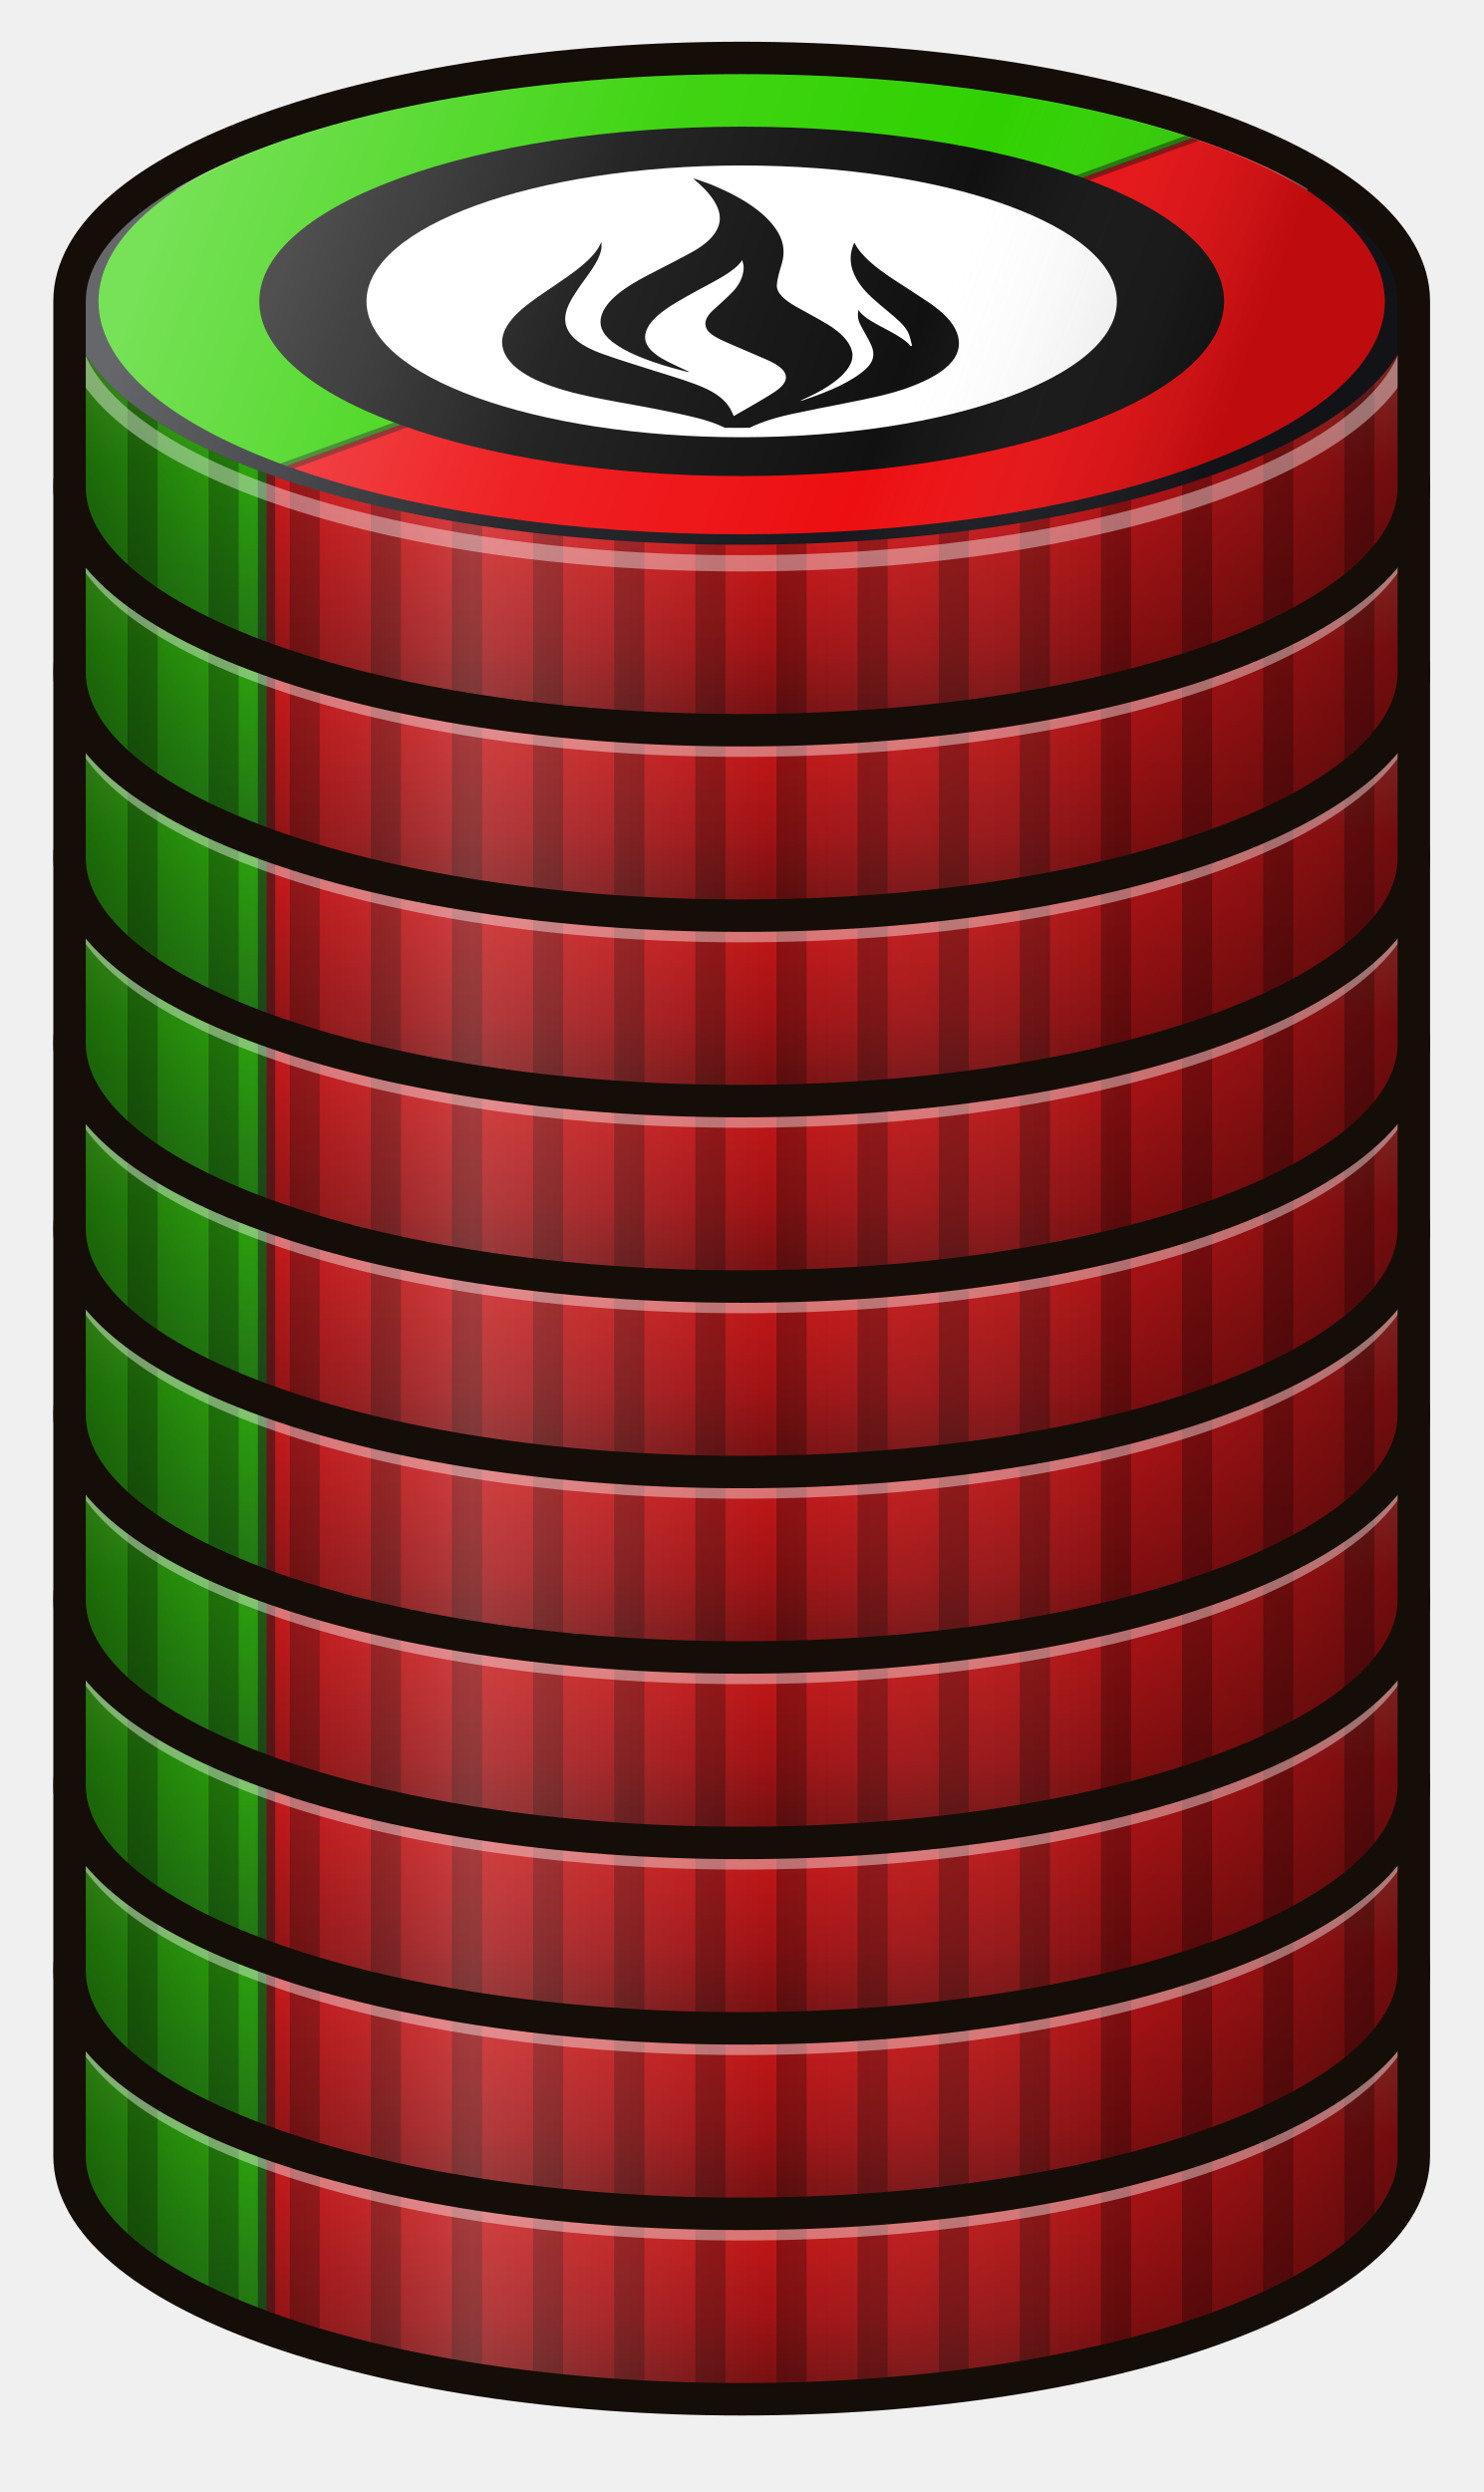
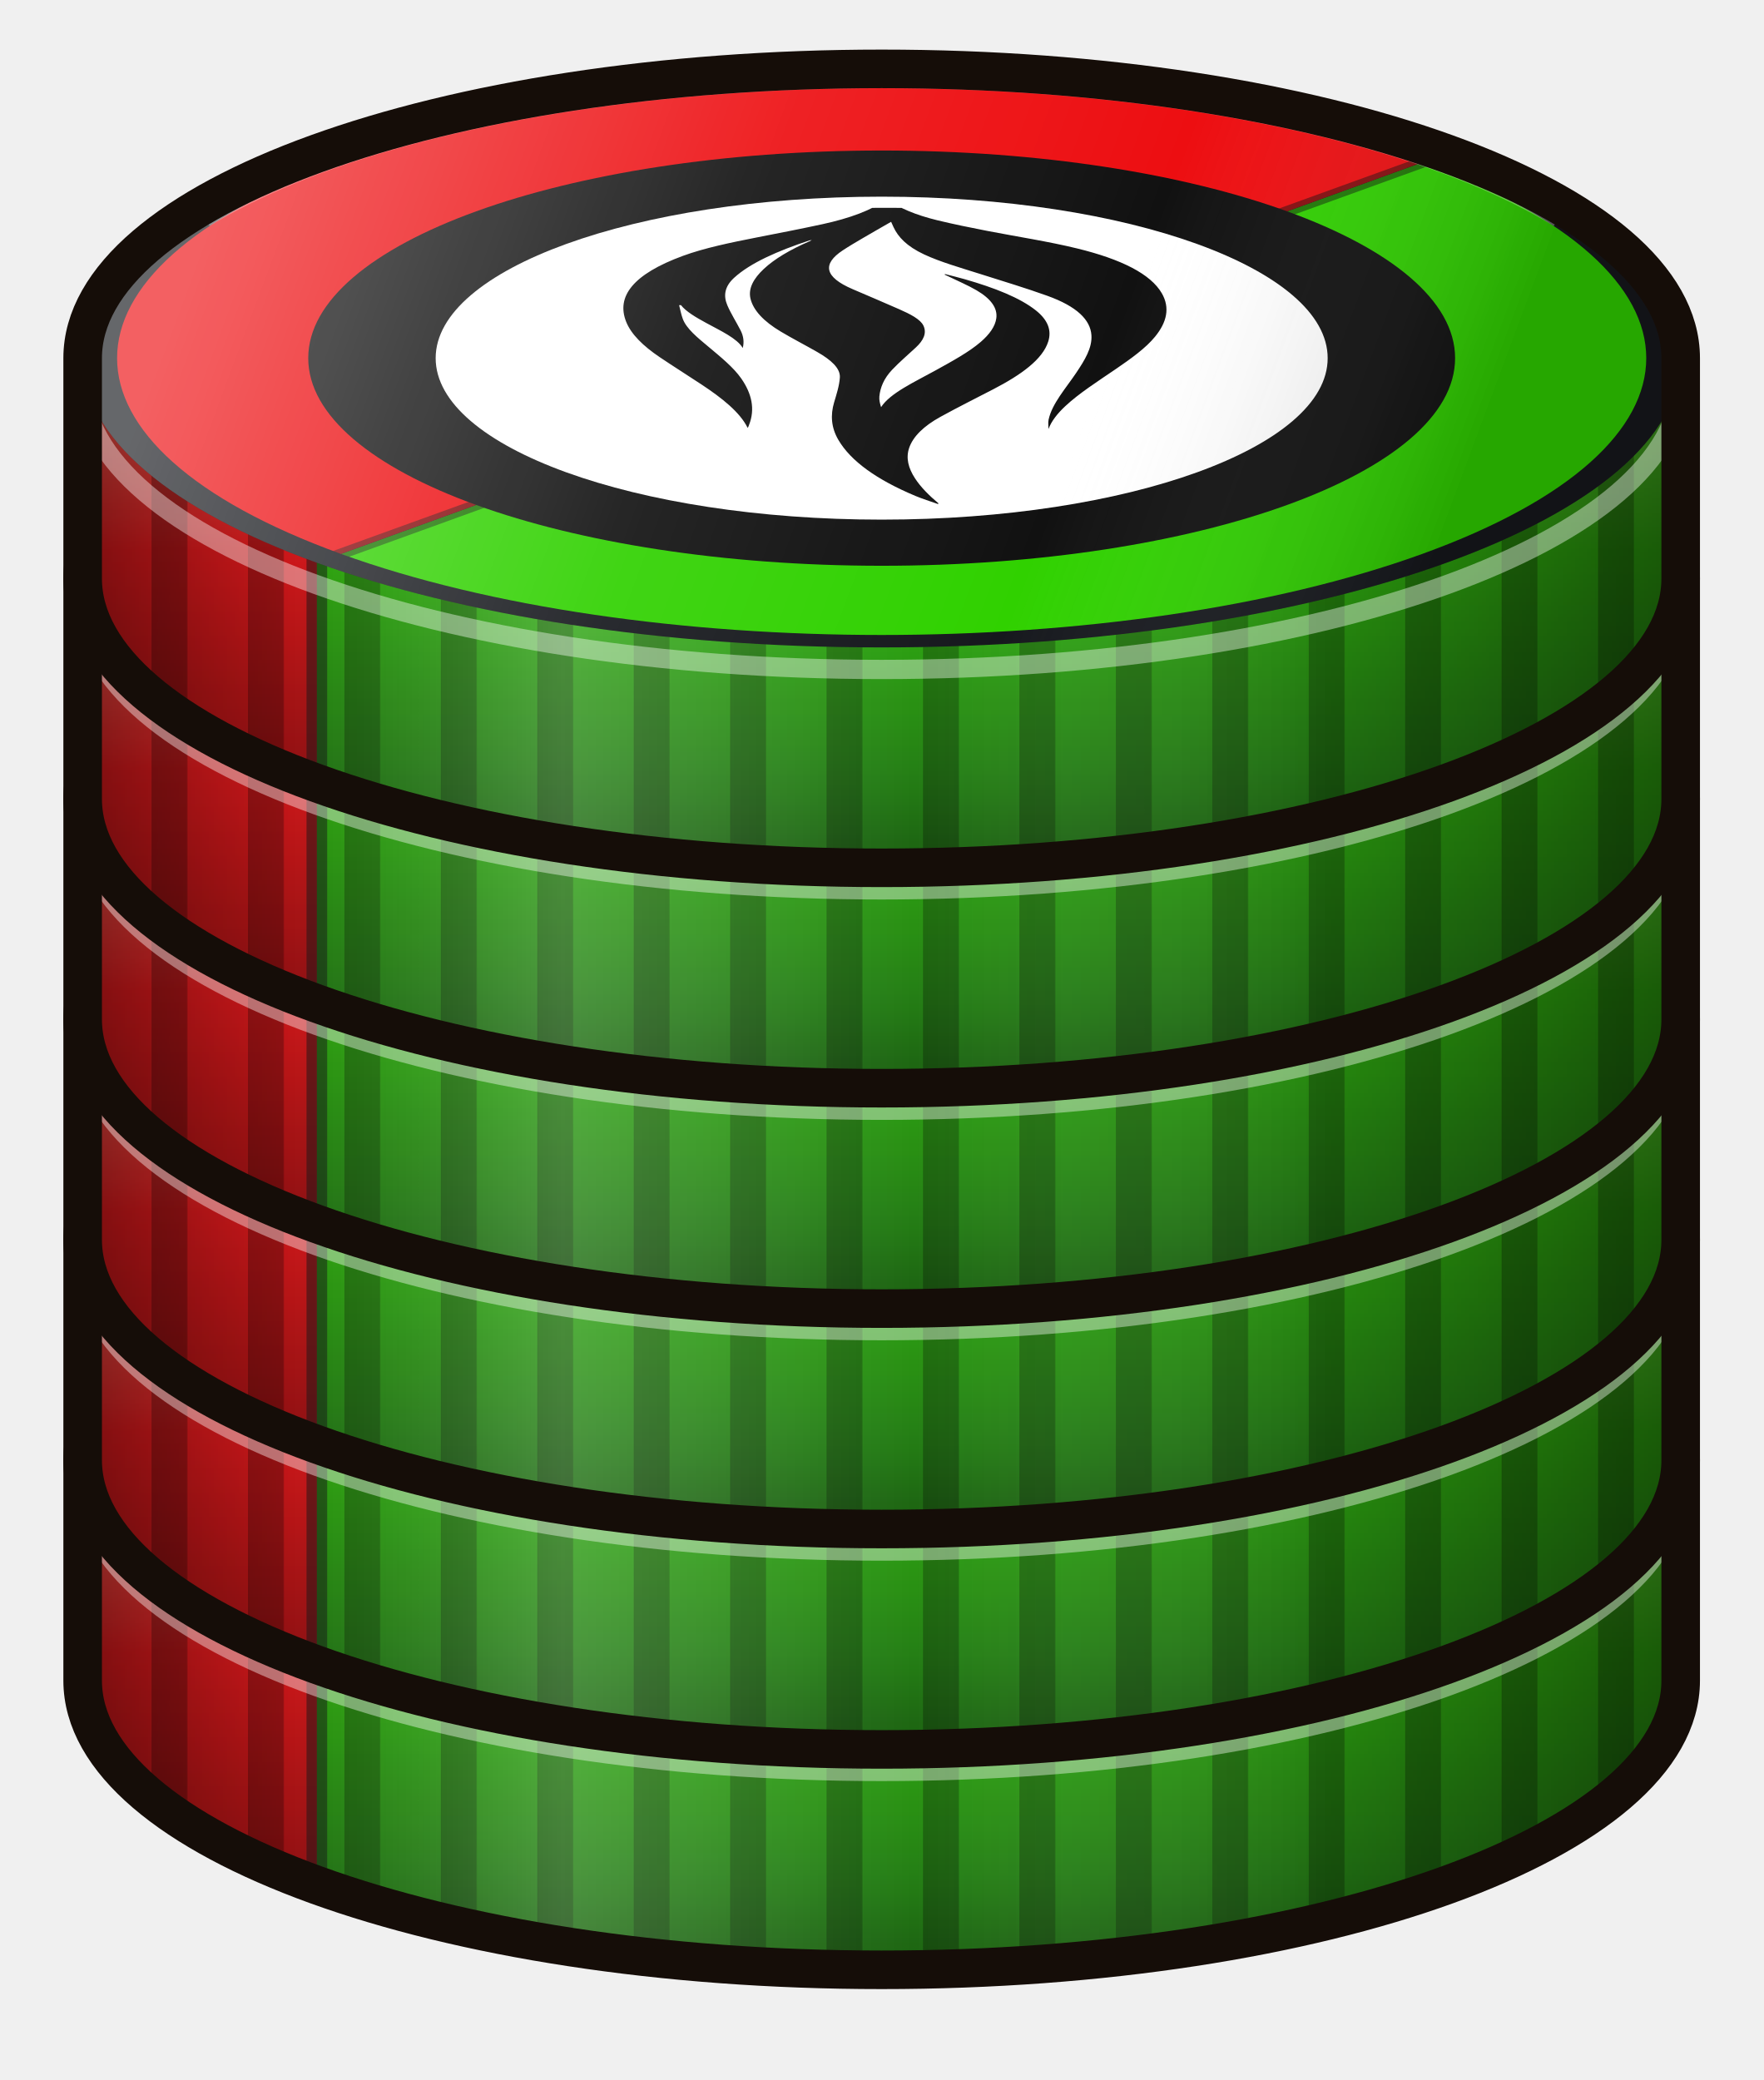
- <svg xmlns="http://www.w3.org/2000/svg" xmlns:xlink="http://www.w3.org/1999/xlink" viewBox="0 0 128 215" width="128" height="215">
+ <svg xmlns="http://www.w3.org/2000/svg" xmlns:xlink="http://www.w3.org/1999/xlink" viewBox="0 0 128 151" width="128" height="151">
  <defs>
    <linearGradient id="wr" x1="0" y1="24" x2="0" y2="61" gradientUnits="userSpaceOnUse">
      <stop offset="0" stop-color="#ff6152" />
      <stop offset="0.35" stop-color="#e30f12" />
      <stop offset="0.78" stop-color="#9c0608" />
      <stop offset="1" stop-color="#5e0304" />
    </linearGradient>
    <linearGradient id="wg" x1="0" y1="24" x2="0" y2="61" gradientUnits="userSpaceOnUse">
      <stop offset="0" stop-color="#63e52c" />
      <stop offset="0.35" stop-color="#28b303" />
      <stop offset="0.78" stop-color="#1a7a09" />
      <stop offset="1" stop-color="#0f5205" />
    </linearGradient>
    <linearGradient id="curve" x1="2" y1="0" x2="118" y2="0" gradientUnits="userSpaceOnUse">
      <stop offset="0" stop-color="#000000" stop-opacity="0.45" />
      <stop offset="0.13" stop-color="#000000" stop-opacity="0.10" />
      <stop offset="0.30" stop-color="#ffffff" stop-opacity="0.18" />
      <stop offset="0.52" stop-color="#ffffff" stop-opacity="0" />
      <stop offset="0.78" stop-color="#000000" stop-opacity="0.18" />
      <stop offset="1" stop-color="#000000" stop-opacity="0.52" />
    </linearGradient>
    <linearGradient id="gloss" x1="14" y1="6" x2="100" y2="38" gradientUnits="userSpaceOnUse">
      <stop offset="0" stop-color="#ffffff" stop-opacity="0.34" />
      <stop offset="0.4" stop-color="#ffffff" stop-opacity="0.08" />
      <stop offset="0.7" stop-color="#ffffff" stop-opacity="0" />
      <stop offset="1" stop-color="#000000" stop-opacity="0.20" />
    </linearGradient>
    <pattern id="mill" width="7" height="8" patternUnits="userSpaceOnUse">
      <rect x="0" y="0" width="7" height="8" fill="#ffffff" fill-opacity="0.05" />
      <rect x="0" y="0" width="2.6" height="8" fill="#000000" fill-opacity="0.26" />
    </pattern>
    <clipPath id="wallc">
      <path d="M2,23 l0,16 a58,21 0 0 0 116,0 l0,-16 a58,21 0 0 0 -116,0 z" />
    </clipPath>
    <clipPath id="facec">
      <ellipse cx="60" cy="23" rx="58" ry="21" />
    </clipPath>
    <clipPath id="fclip">
      <circle cx="0" cy="0" r="31.5" />
    </clipPath>
    <g id="logoart">
      <path d="M 21.816,98.184 A 54,54 0 0 1 98.184,21.816 Z" fill="#30d100" />
      <path d="M 21.816,98.184 A 54,54 0 0 0 98.184,21.816 Z" fill="#ed0e11" />
      <line x1="21.8" y1="98.2" x2="98.2" y2="21.8" stroke="#0a0a0c" stroke-opacity="0.45" stroke-width="1.6" />
      <circle cx="60" cy="60" r="40.5" fill="#111111" />
      <circle cx="60" cy="60" r="31.5" fill="#ffffff" />
      <g transform="matrix(1.26,0,0,1.26,59.71459,49.63493)">
        <g clip-path="url(#fclip)">
          <g transform="matrix(0.13,0,0,0.13,-56.16,-32.76)">
            <path fill="#111111" d="m 431.48,504.54 c -5.24,-10.41 -12.36,-18.75 -21.62,-24.98 -6.91,-4.65 -14.21,-8.76 -21.56,-12.69 -12.95,-6.93 -26.54,-12.66 -38.78,-20.91 -19.24,-12.96 -31.77,-30.57 -36.56,-53.37 -3.66,-17.46 -2.13,-34.69 2.89,-51.71 4.01,-13.6 10.35,-26.15 16.95,-38.6 7.71,-14.54 15.86,-28.87 21.81,-44.28 3.39,-8.77 5.94,-17.76 7.2,-27.11 0,3.69 0.24,7.4 -0.04,11.07 -1.48,19.17 -7.44,37.4 -11.94,55.94 -3.57,14.72 -6.92,29.46 -6.53,44.78 0.46,18.05 6.14,34.08 19.02,46.86 9.15,9.09 19.11,17.38 28.83,25.89 8.46,7.41 17.32,14.37 24.28,23.36 7.48,9.66 11.24,20.77 13.22,32.63 0.32,1.93 0.63,3.86 1.02,6.22 4.22,-6.71 8.24,-12.99 12.15,-19.34 2.97,-4.81 5.94,-9.63 8.66,-14.58 8.98,-16.34 8,-31.83 -4.22,-46.28 -6.7,-7.92 -13.41,-15.82 -20.01,-23.82 -4.83,-5.86 -9.23,-12.01 -10.54,-19.77 -1.49,-8.9 0.02,-17.43 3.25,-25.74 3.45,-8.89 7.2,-17.67 10.28,-26.69 3.52,-10.29 5.13,-21.02 5.5,-31.89 0.14,-4.19 -0.28,-8.39 -0.74,-12.61 -3.91,16.79 -14.43,29.92 -23.51,43.8 -7.15,10.93 -14.4,21.79 -19.47,33.9 -3.78,9.03 -6.23,18.4 -6.71,28.2 -0.59,11.95 2.26,23.17 8.54,33.28 3.76,6.07 8.44,11.56 12.72,17.31 0.36,0.49 0.75,0.96 1.13,1.44 l -0.39,0.49 c -2.78,-2 -5.65,-3.89 -8.33,-6.02 -12.9,-10.23 -23.86,-22.09 -30.76,-37.27 -5.35,-11.77 -6.76,-24.15 -5.31,-36.9 2.41,-21.24 11.63,-39.66 23.7,-56.9 7.63,-10.9 15.43,-21.7 22.75,-32.81 7.31,-11.11 11.78,-23.44 13.48,-36.65 1.58,-12.32 0.38,-24.49 -2.45,-36.55 -2.43,-10.38 -6,-20.36 -10.24,-30.13 l 0.47,-0.43 c 3.18,3.14 6.6,6.08 9.51,9.45 16.8,19.42 27.96,41.68 33.29,66.83 3.12,14.73 3.44,29.56 1.84,44.51 -1.06,9.89 -2.25,19.82 -2.49,29.75 -0.27,11.05 3.86,21.06 9.7,30.3 5.19,8.22 10.8,16.18 15.83,24.48 7.27,12.01 11.77,25.09 13,39.09 1.06,12.19 -1.32,23.97 -5.7,35.33 -4.68,12.14 -11.42,23.07 -19.75,33.04 -0.28,0.34 -0.5,0.73 -0.98,1.42 0.58,-0.2 0.81,-0.21 0.94,-0.33 13.86,-12.66 25.56,-26.91 32.56,-44.59 4.2,-10.61 4.64,-21.64 2.92,-32.71 -1.55,-9.97 -3.84,-19.83 -5.69,-29.75 -1.3,-6.98 -1.62,-14.03 -0.96,-21.16 2.41,11.44 9.46,20.38 15.71,29.77 4.45,6.69 8.7,13.49 10.95,21.34 l 0.78,-0.11 c -0.52,-5.46 -0.86,-10.95 -1.6,-16.38 -1.57,-11.65 -6.36,-22.27 -10.97,-32.92 -5.36,-12.4 -10.87,-24.73 -14.2,-37.9 -4.6,-18.21 -6.04,-36.6 -3.4,-55.24 0.17,-1.22 0.27,-2.44 0.62,-3.65 3.31,18.57 10.98,35.38 19.91,51.69 5.97,10.9 12.18,21.66 18.06,32.61 7.08,13.2 12.26,27.14 14.41,42.02 4.35,30.04 -2.87,56.63 -24.51,78.55 -9.21,9.33 -20.5,15.79 -31.95,21.98 -9.44,5.1 -18.91,10.16 -28.11,15.67 -11.91,7.14 -21.38,16.78 -27.83,29.82 z" />
          </g>
        </g>
      </g>
    </g>
    <filter id="dim1" color-interpolation-filters="sRGB">
      <feComponentTransfer>
        <feFuncR type="linear" slope="0.82" />
        <feFuncG type="linear" slope="0.82" />
        <feFuncB type="linear" slope="0.86" />
      </feComponentTransfer>
    </filter>
    <filter id="dim2" color-interpolation-filters="sRGB">
      <feComponentTransfer>
        <feFuncR type="linear" slope="0.62" />
        <feFuncG type="linear" slope="0.62" />
        <feFuncB type="linear" slope="0.7" />
      </feComponentTransfer>
    </filter>
    <filter id="soft" x="-40%" y="-40%" width="180%" height="180%">
      <feGaussianBlur stdDeviation="3" />
    </filter>
-     <g id="c0">
+     <g id="c180">
      <path d="M2,23 a58,21 0 0 1 116,0 l0,16 a58,21 0 0 1 -116,0 z" fill="url(#wr)" />
      <g clip-path="url(#wallc)">
-         <rect x="2.0" y="23" width="17.0" height="38" fill="url(#wg)" />
+         <rect x="19.0" y="23" width="99.0" height="38" fill="url(#wg)" />
        <line x1="19.0" y1="23" x2="19.0" y2="60.8" stroke="#0a0a0c" stroke-opacity="0.5" stroke-width="1.5" />
        <rect x="2" y="23" width="116" height="38" fill="url(#mill)" />
        <path d="M2,23 l0,16 a58,21 0 0 0 116,0 l0,-16 a58,21 0 0 0 -116,0 z" fill="url(#curve)" />
        <path d="M2,24.6 a58,21 0 0 0 116,0" fill="none" stroke="#ffffff" stroke-opacity="0.4" stroke-width="1.4" />
      </g>
      <ellipse cx="60" cy="23" rx="58" ry="21" fill="#16181d" />
      <g transform="translate(60,23) scale(1.02778,0.37216) translate(-60,-60)">
-         <use href="#logoart" xlink:href="#logoart" transform="rotate(0 60 60)" />
+         <use href="#logoart" xlink:href="#logoart" transform="rotate(-180 60 60)" />
      </g>
      <g clip-path="url(#facec)">
        <rect x="2" y="2" width="116" height="42" fill="url(#gloss)" />
      </g>
      <path d="M10.9,12.9 A56.7,20.2 0 0 1 109.1,12.9" fill="none" stroke="#ffffff" stroke-opacity="0.28" stroke-width="1.2" />
      <path d="M2,23 a58,21 0 0 1 116,0 l0,16 a58,21 0 0 1 -116,0 z" fill="none" stroke="#150d08" stroke-width="2.8" stroke-linejoin="round" />
    </g>
  </defs>
  <g>
-     <use href="#c0" xlink:href="#c0" transform="translate(4.0 147.0)" />
-     <use href="#c0" xlink:href="#c0" transform="translate(4.0 131.0)" />
-     <use href="#c0" xlink:href="#c0" transform="translate(4.0 115.0)" />
-     <use href="#c0" xlink:href="#c0" transform="translate(4.0 99.0)" />
-     <use href="#c0" xlink:href="#c0" transform="translate(4.0 83.0)" />
-     <use href="#c0" xlink:href="#c0" transform="translate(4.0 67.0)" />
-     <use href="#c0" xlink:href="#c0" transform="translate(4.0 51.0)" />
-     <use href="#c0" xlink:href="#c0" transform="translate(4.0 35.0)" />
-     <use href="#c0" xlink:href="#c0" transform="translate(4.0 19.0)" />
-     <use href="#c0" xlink:href="#c0" transform="translate(4.0 3.0)" />
+     <use href="#c180" xlink:href="#c180" transform="translate(4.0 83.0)" />
+     <use href="#c180" xlink:href="#c180" transform="translate(4.0 67.0)" />
+     <use href="#c180" xlink:href="#c180" transform="translate(4.0 51.0)" />
+     <use href="#c180" xlink:href="#c180" transform="translate(4.0 35.0)" />
+     <use href="#c180" xlink:href="#c180" transform="translate(4.0 19.0)" />
+     <use href="#c180" xlink:href="#c180" transform="translate(4.0 3.0)" />
  </g>
</svg>
